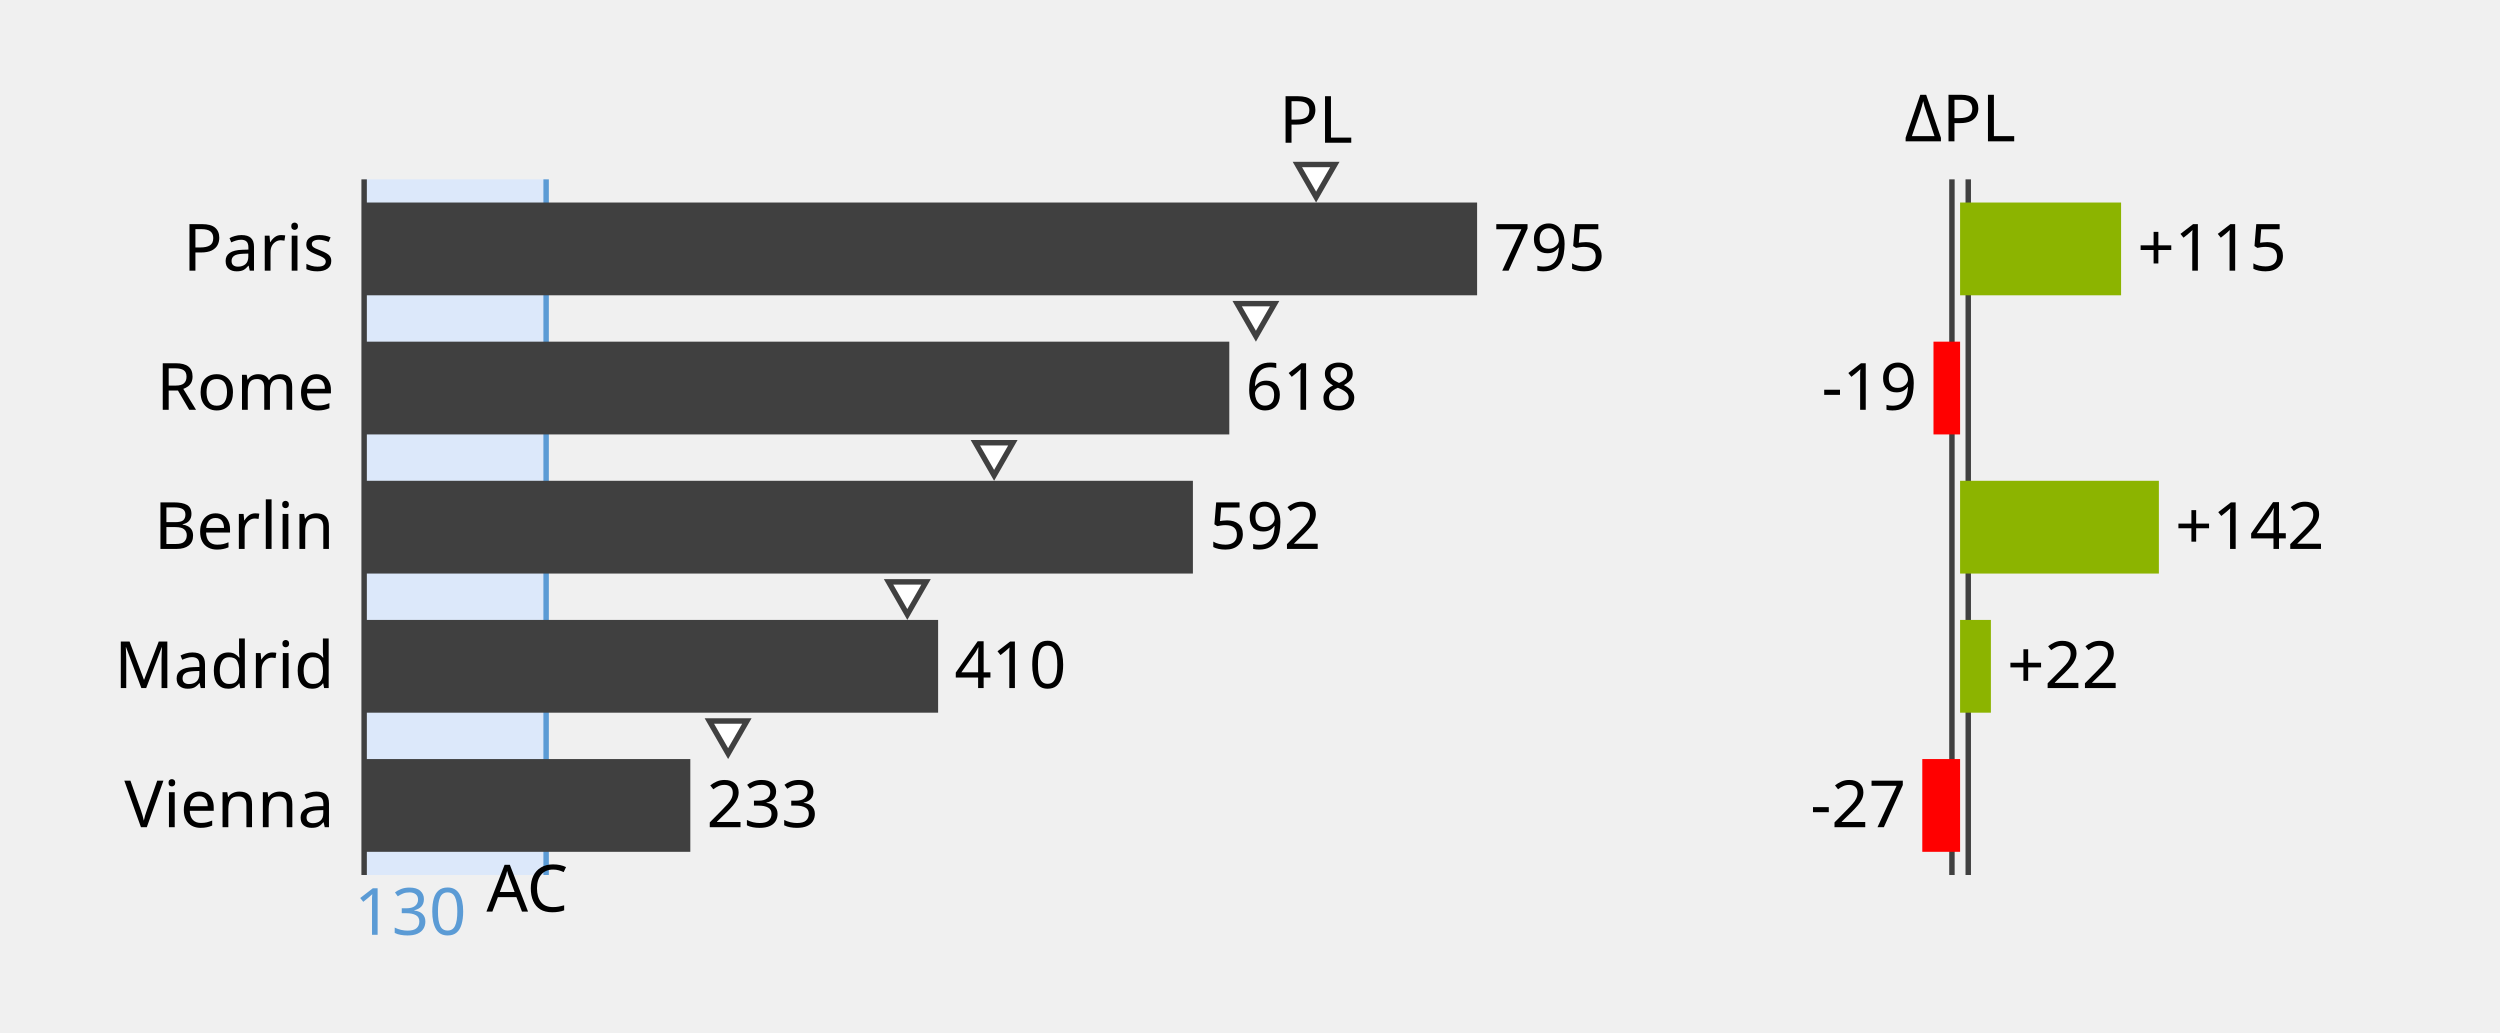
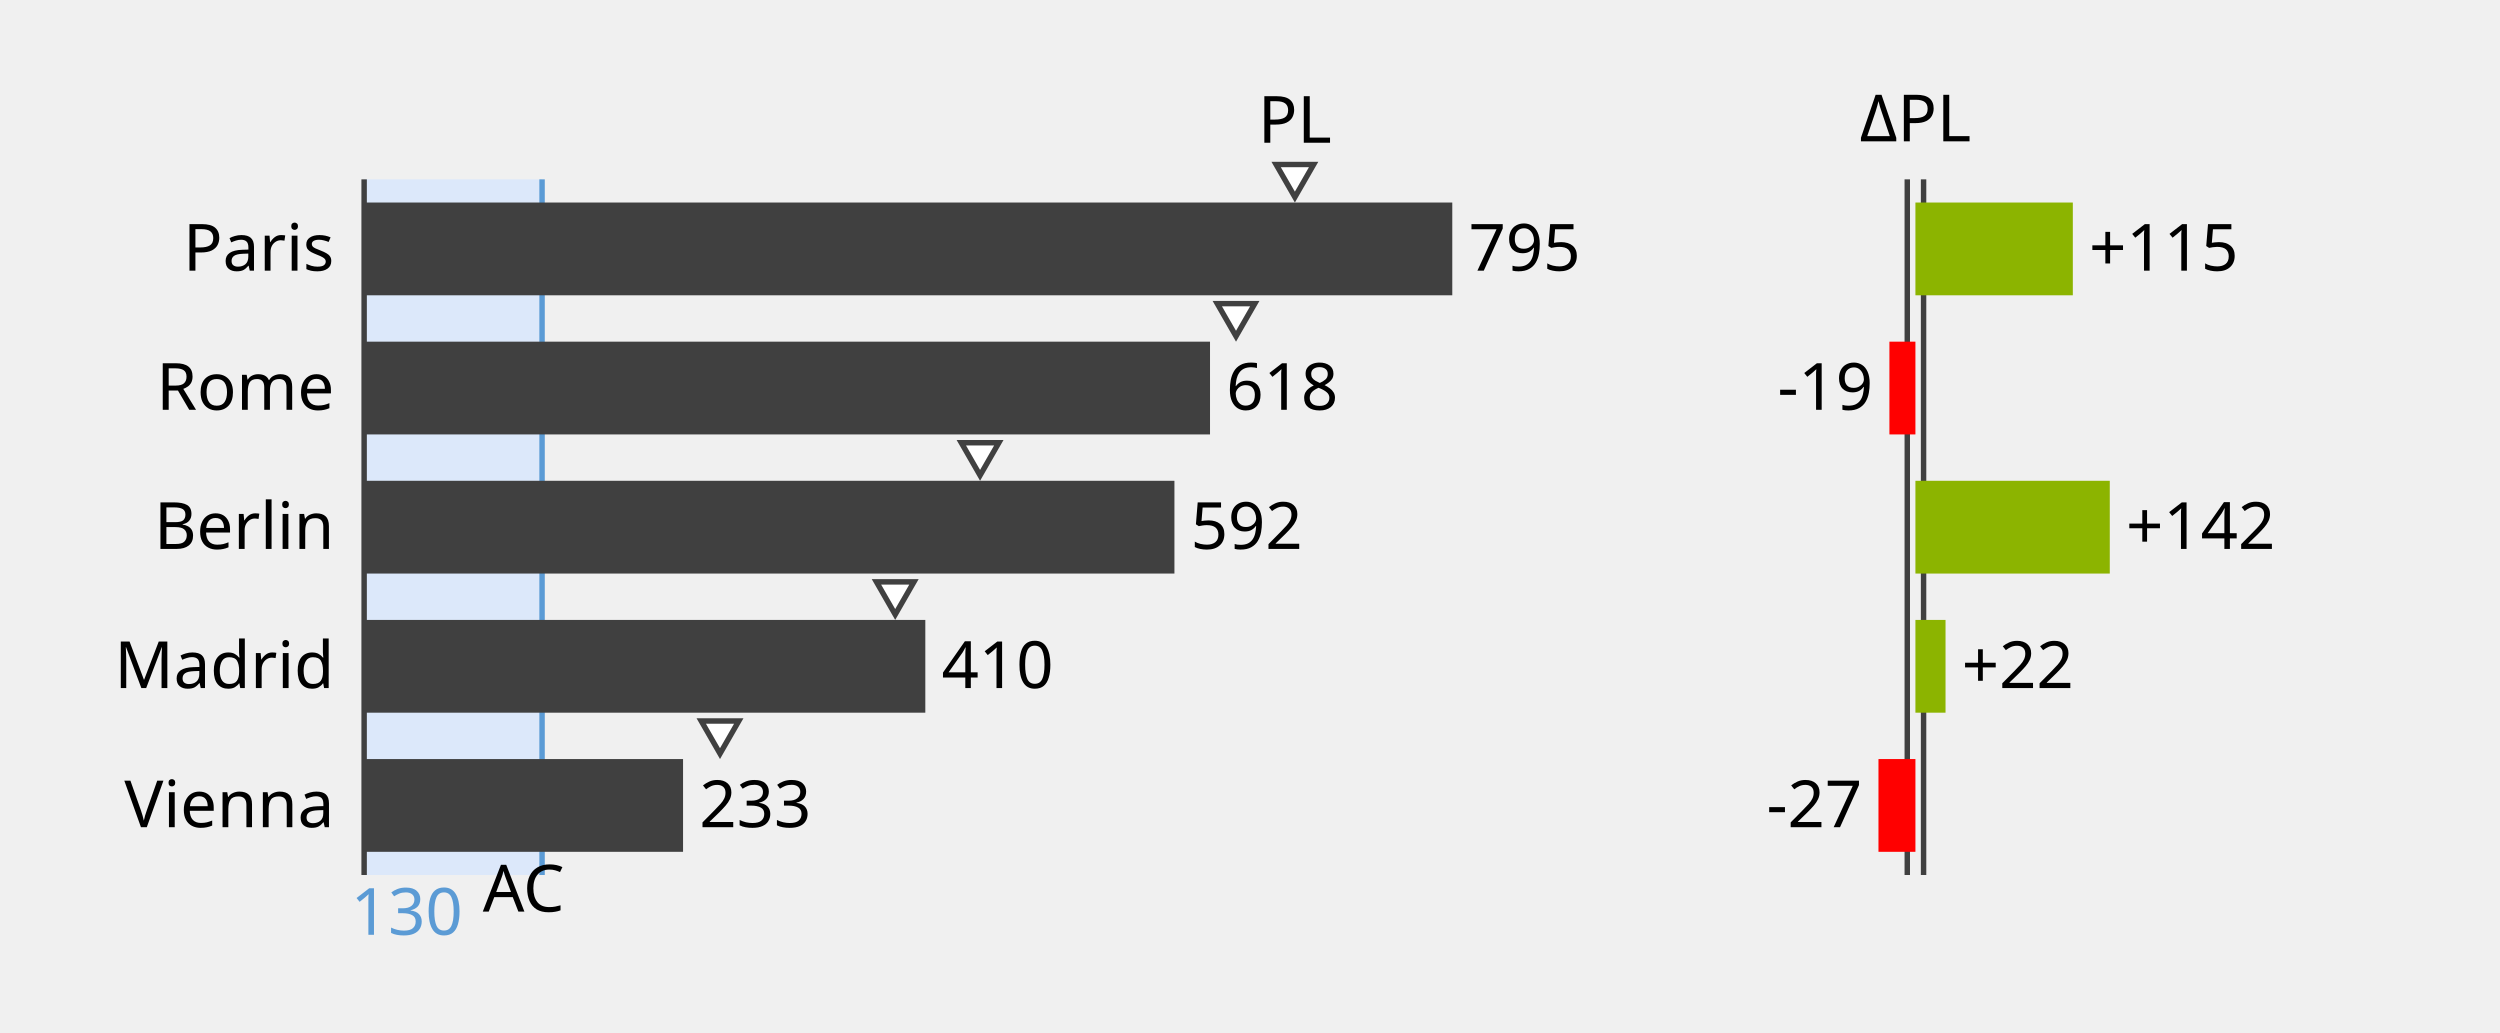
<svg xmlns="http://www.w3.org/2000/svg" version="1.1" class="marks" width="460" height="190" viewBox="0 0 460 190">
  <g fill="none" stroke-miterlimit="4" transform="translate(67,33)">
    <g class="mark-group role-frame root" role="graphics-object" aria-roledescription="group mark container">
      <g transform="translate(0,0)">
-         <path class="background" aria-hidden="true" d="M0,0h363v128h-363Z" />
+         <path class="background" aria-hidden="true" d="M0,0h356v128h-356Z" />
        <g>
          <g class="mark-group role-axis" role="graphics-symbol" aria-roledescription="axis" aria-label="Y-axis for a discrete scale with 5 values: Paris, Rome, Berlin, Madrid, Vienna">
            <g transform="translate(0.5,0.5)">
              <path class="background" aria-hidden="true" d="M0,0h0v0h0Z" pointer-events="none" />
              <g>
                <g class="mark-text role-axis-label" pointer-events="none">
                  <text text-anchor="end" transform="translate(-6,16.3)" font-family="Segoe UI" font-size="12px" fill="#000000" opacity="1">Paris</text>
                  <text text-anchor="end" transform="translate(-6,41.9)" font-family="Segoe UI" font-size="12px" fill="#000000" opacity="1">Rome</text>
                  <text text-anchor="end" transform="translate(-6,67.5)" font-family="Segoe UI" font-size="12px" fill="#000000" opacity="1">Berlin</text>
                  <text text-anchor="end" transform="translate(-6,93.1)" font-family="Segoe UI" font-size="12px" fill="#000000" opacity="1">Madrid</text>
                  <text text-anchor="end" transform="translate(-6,118.7)" font-family="Segoe UI" font-size="12px" fill="#000000" opacity="1">Vienna</text>
                </g>
              </g>
              <path class="foreground" aria-hidden="true" d="" pointer-events="none" display="none" />
            </g>
          </g>
          <g class="mark-rule role-mark layer_0_marks" role="graphics-object" aria-roledescription="rule mark container">
-             <line aria-label="Category: Paris" role="graphics-symbol" aria-roledescription="rule mark" transform="translate(363,12.8)" x2="-363" y2="0" stroke="black" opacity="0" />
-             <line aria-label="Category: Rome" role="graphics-symbol" aria-roledescription="rule mark" transform="translate(363,38.4)" x2="-363" y2="0" stroke="black" opacity="0" />
-             <line aria-label="Category: Berlin" role="graphics-symbol" aria-roledescription="rule mark" transform="translate(363,64)" x2="-363" y2="0" stroke="black" opacity="0" />
-             <line aria-label="Category: Madrid" role="graphics-symbol" aria-roledescription="rule mark" transform="translate(363,89.6)" x2="-363" y2="0" stroke="black" opacity="0" />
-             <line aria-label="Category: Vienna" role="graphics-symbol" aria-roledescription="rule mark" transform="translate(363,115.2)" x2="-363" y2="0" stroke="black" opacity="0" />
+             <line aria-label="Category: Paris" role="graphics-symbol" aria-roledescription="rule mark" transform="translate(356,12.8)" x2="-356" y2="0" stroke="black" opacity="0" />
+             <line aria-label="Category: Rome" role="graphics-symbol" aria-roledescription="rule mark" transform="translate(356,38.4)" x2="-356" y2="0" stroke="black" opacity="0" />
+             <line aria-label="Category: Berlin" role="graphics-symbol" aria-roledescription="rule mark" transform="translate(356,64)" x2="-356" y2="0" stroke="black" opacity="0" />
+             <line aria-label="Category: Madrid" role="graphics-symbol" aria-roledescription="rule mark" transform="translate(356,89.6)" x2="-356" y2="0" stroke="black" opacity="0" />
+             <line aria-label="Category: Vienna" role="graphics-symbol" aria-roledescription="rule mark" transform="translate(356,115.2)" x2="-356" y2="0" stroke="black" opacity="0" />
          </g>
          <g class="mark-rect role-mark layer_1_marks" role="graphics-object" aria-roledescription="rect mark container">
-             <path aria-label="Category: Paris" role="graphics-symbol" aria-roledescription="bar" d="M0,3.552713678800501e-15h363v25.6h-363Z" opacity="1" />
-             <path aria-label="Category: Rome" role="graphics-symbol" aria-roledescription="bar" d="M0,25.6h363v25.6h-363Z" opacity="1" />
-             <path aria-label="Category: Berlin" role="graphics-symbol" aria-roledescription="bar" d="M0,51.2h363v25.6h-363Z" opacity="1" />
-             <path aria-label="Category: Madrid" role="graphics-symbol" aria-roledescription="bar" d="M0,76.8h363v25.6h-363Z" opacity="1" />
-             <path aria-label="Category: Vienna" role="graphics-symbol" aria-roledescription="bar" d="M0,102.4h363v25.6h-363Z" opacity="1" />
+             <path aria-label="Category: Paris" role="graphics-symbol" aria-roledescription="bar" d="M0,3.552713678800501e-15h356v25.6h-356Z" opacity="1" />
+             <path aria-label="Category: Rome" role="graphics-symbol" aria-roledescription="bar" d="M0,25.6h356v25.6h-356Z" opacity="1" />
+             <path aria-label="Category: Berlin" role="graphics-symbol" aria-roledescription="bar" d="M0,51.2h356v25.6h-356Z" opacity="1" />
+             <path aria-label="Category: Madrid" role="graphics-symbol" aria-roledescription="bar" d="M0,76.8h356v25.6h-356Z" opacity="1" />
+             <path aria-label="Category: Vienna" role="graphics-symbol" aria-roledescription="bar" d="M0,102.4h356v25.6h-356Z" opacity="1" />
          </g>
          <g class="mark-rect role-mark layer_2_marks" role="graphics-symbol" aria-roledescription="rect mark container">
-             <path d="M0,0h33.487v128h-33.487Z" fill="#DCE8FA" />
+             <path d="M0,0h32.74v128h-32.74Z" fill="#DCE8FA" />
          </g>
          <g class="mark-rule role-mark layer_3_marks" role="graphics-symbol" aria-roledescription="rule mark container">
-             <line transform="translate(33.48708,0)" x2="0" y2="128" stroke="#5B9BD5" stroke-width="1" />
+             <line transform="translate(32.74037,0)" x2="0" y2="128" stroke="#5B9BD5" stroke-width="1" />
          </g>
          <g class="mark-rule role-mark layer_4_marks" role="graphics-symbol" aria-roledescription="rule mark container">
            <line transform="translate(0,0)" x2="0" y2="128" stroke="#404040" stroke-width="1" />
          </g>
          <g class="mark-rule role-mark layer_5_marks" role="graphics-symbol" aria-roledescription="rule mark container" />
          <g class="mark-rule role-mark layer_6_marks" role="graphics-symbol" aria-roledescription="rule mark container">
-             <line transform="translate(292.156,0)" x2="0" y2="128" stroke="#404040" stroke-width="1" />
+             <line transform="translate(283.9374,0)" x2="0" y2="128" stroke="#404040" stroke-width="1" />
          </g>
          <g class="mark-rule role-mark layer_7_marks" role="graphics-symbol" aria-roledescription="rule mark container">
-             <line transform="translate(295.156,0)" x2="0" y2="128" stroke="#404040" stroke-width="1" />
+             <line transform="translate(286.9374,0)" x2="0" y2="128" stroke="#404040" stroke-width="1" />
          </g>
          <g class="mark-rect role-mark layer_8_marks" role="graphics-symbol" aria-roledescription="rect mark container" />
          <g class="mark-rect role-mark layer_9_marks" role="graphics-symbol" aria-roledescription="rect mark container" />
          <g class="mark-rect role-mark layer_10_marks" role="graphics-object" aria-roledescription="rect mark container">
-             <path aria-label="Category: Paris; value: 795; Δ: +115" role="graphics-symbol" aria-roledescription="bar" d="M0,4.266h204.786v17.068h-204.786Z" fill="#404040" stroke-width="1" opacity="1" />
-             <path aria-label="Category: Rome; value: 618; Δ: -19" role="graphics-symbol" aria-roledescription="bar" d="M0,29.866h159.192v17.068h-159.192Z" fill="#404040" stroke-width="1" opacity="1" />
-             <path aria-label="Category: Berlin; value: 592; Δ: +142" role="graphics-symbol" aria-roledescription="bar" d="M0,55.466h152.495v17.068h-152.495Z" fill="#404040" stroke-width="1" opacity="1" />
-             <path aria-label="Category: Madrid; value: 410; Δ: +22" role="graphics-symbol" aria-roledescription="bar" d="M0,81.066h105.613v17.068h-105.613Z" fill="#404040" stroke-width="1" opacity="1" />
-             <path aria-label="Category: Vienna; value: 233; Δ: -27" role="graphics-symbol" aria-roledescription="bar" d="M0,106.666h60.019v17.068h-60.019Z" fill="#404040" stroke-width="1" opacity="1" />
+             <path aria-label="Category: Paris; value: 795; Δ: +115" role="graphics-symbol" aria-roledescription="bar" d="M0,4.266h200.22v17.068h-200.22Z" fill="#404040" stroke-width="1" opacity="1" />
+             <path aria-label="Category: Rome; value: 618; Δ: -19" role="graphics-symbol" aria-roledescription="bar" d="M0,29.866h155.643v17.068h-155.643Z" fill="#404040" stroke-width="1" opacity="1" />
+             <path aria-label="Category: Berlin; value: 592; Δ: +142" role="graphics-symbol" aria-roledescription="bar" d="M0,55.466h149.095v17.068h-149.095Z" fill="#404040" stroke-width="1" opacity="1" />
+             <path aria-label="Category: Madrid; value: 410; Δ: +22" role="graphics-symbol" aria-roledescription="bar" d="M0,81.066h103.258v17.068h-103.258Z" fill="#404040" stroke-width="1" opacity="1" />
+             <path aria-label="Category: Vienna; value: 233; Δ: -27" role="graphics-symbol" aria-roledescription="bar" d="M0,106.666h58.681v17.068h-58.681Z" fill="#404040" stroke-width="1" opacity="1" />
          </g>
          <g class="mark-text role-mark layer_11_marks" role="graphics-object" aria-roledescription="text mark container">
-             <text aria-label="Category: Paris" role="graphics-symbol" aria-roledescription="text mark" text-anchor="start" transform="translate(207.7864,16.8)" font-family="Segoe UI" font-size="12px" fill="#000000">795</text>
-             <text aria-label="Category: Rome" role="graphics-symbol" aria-roledescription="text mark" text-anchor="start" transform="translate(162.1924,42.4)" font-family="Segoe UI" font-size="12px" fill="#000000">618</text>
-             <text aria-label="Category: Berlin" role="graphics-symbol" aria-roledescription="text mark" text-anchor="start" transform="translate(155.495,68)" font-family="Segoe UI" font-size="12px" fill="#000000">592</text>
-             <text aria-label="Category: Madrid" role="graphics-symbol" aria-roledescription="text mark" text-anchor="start" transform="translate(108.6131,93.6)" font-family="Segoe UI" font-size="12px" fill="#000000">410</text>
-             <text aria-label="Category: Vienna" role="graphics-symbol" aria-roledescription="text mark" text-anchor="start" transform="translate(63.01916,119.2)" font-family="Segoe UI" font-size="12px" fill="#000000">233</text>
+             <text aria-label="Category: Paris" role="graphics-symbol" aria-roledescription="text mark" text-anchor="start" transform="translate(203.2199,16.8)" font-family="Segoe UI" font-size="12px" fill="#000000">795</text>
+             <text aria-label="Category: Rome" role="graphics-symbol" aria-roledescription="text mark" text-anchor="start" transform="translate(158.6427,42.4)" font-family="Segoe UI" font-size="12px" fill="#000000">618</text>
+             <text aria-label="Category: Berlin" role="graphics-symbol" aria-roledescription="text mark" text-anchor="start" transform="translate(152.0946,68)" font-family="Segoe UI" font-size="12px" fill="#000000">592</text>
+             <text aria-label="Category: Madrid" role="graphics-symbol" aria-roledescription="text mark" text-anchor="start" transform="translate(106.2581,93.6)" font-family="Segoe UI" font-size="12px" fill="#000000">410</text>
+             <text aria-label="Category: Vienna" role="graphics-symbol" aria-roledescription="text mark" text-anchor="start" transform="translate(61.68081,119.2)" font-family="Segoe UI" font-size="12px" fill="#000000">233</text>
          </g>
          <g class="mark-symbol role-mark layer_12_marks" role="graphics-object" aria-roledescription="symbol mark container">
-             <path aria-label="Category: Paris" role="graphics-symbol" aria-roledescription="point" transform="translate(175.1632,0.26624)" d="M-3.45,-3L3.45,-3L0,3Z" fill="#FFFFFF" stroke="#404040" stroke-width="1" opacity="1" />
-             <path aria-label="Category: Rome" role="graphics-symbol" aria-roledescription="point" transform="translate(164.0867,25.86624)" d="M-3.45,-3L3.45,-3L0,3Z" fill="#FFFFFF" stroke="#404040" stroke-width="1" opacity="1" />
-             <path aria-label="Category: Berlin" role="graphics-symbol" aria-roledescription="point" transform="translate(115.9168,51.46624)" d="M-3.45,-3L3.45,-3L0,3Z" fill="#FFFFFF" stroke="#404040" stroke-width="1" opacity="1" />
-             <path aria-label="Category: Madrid" role="graphics-symbol" aria-roledescription="point" transform="translate(99.94607,77.06624)" d="M-3.45,-3L3.45,-3L0,3Z" fill="#FFFFFF" stroke="#404040" stroke-width="1" opacity="1" />
-             <path aria-label="Category: Vienna" role="graphics-symbol" aria-roledescription="point" transform="translate(66.97417,102.6662)" d="M-3.45,-3L3.45,-3L0,3Z" fill="#FFFFFF" stroke="#404040" stroke-width="1" opacity="1" />
+             <path aria-label="Category: Paris" role="graphics-symbol" aria-roledescription="point" transform="translate(171.2573,0.26624)" d="M-3.45,-3L3.45,-3L0,3Z" fill="#FFFFFF" stroke="#404040" stroke-width="1" opacity="1" />
+             <path aria-label="Category: Rome" role="graphics-symbol" aria-roledescription="point" transform="translate(160.4278,25.86624)" d="M-3.45,-3L3.45,-3L0,3Z" fill="#FFFFFF" stroke="#404040" stroke-width="1" opacity="1" />
+             <path aria-label="Category: Berlin" role="graphics-symbol" aria-roledescription="point" transform="translate(113.332,51.46624)" d="M-3.45,-3L3.45,-3L0,3Z" fill="#FFFFFF" stroke="#404040" stroke-width="1" opacity="1" />
+             <path aria-label="Category: Madrid" role="graphics-symbol" aria-roledescription="point" transform="translate(97.7174,77.06624)" d="M-3.45,-3L3.45,-3L0,3Z" fill="#FFFFFF" stroke="#404040" stroke-width="1" opacity="1" />
+             <path aria-label="Category: Vienna" role="graphics-symbol" aria-roledescription="point" transform="translate(65.48073,102.6662)" d="M-3.45,-3L3.45,-3L0,3Z" fill="#FFFFFF" stroke="#404040" stroke-width="1" opacity="1" />
          </g>
          <g class="mark-symbol role-mark layer_13_marks" role="graphics-symbol" aria-roledescription="symbol mark container" />
          <g class="mark-rect role-mark layer_14_marks" role="graphics-object" aria-roledescription="rect mark container">
-             <path aria-label="Category: Paris" role="graphics-symbol" aria-roledescription="bar" d="M293.656,4.266h29.623v17.068h-29.623Z" fill="#8CB400" stroke-width="1" opacity="1" />
-             <path aria-label="Category: Rome" role="graphics-symbol" aria-roledescription="bar" d="M288.762,29.866h4.894v17.068h-4.894Z" fill="#FF0000" stroke-width="1" opacity="1" />
-             <path aria-label="Category: Berlin" role="graphics-symbol" aria-roledescription="bar" d="M293.656,55.466h36.578v17.068h-36.578Z" fill="#8CB400" stroke-width="1" opacity="1" />
-             <path aria-label="Category: Madrid" role="graphics-symbol" aria-roledescription="bar" d="M293.656,81.066h5.667v17.068h-5.667Z" fill="#8CB400" stroke-width="1" opacity="1" />
-             <path aria-label="Category: Vienna" role="graphics-symbol" aria-roledescription="bar" d="M286.701,106.666h6.955v17.068h-6.955Z" fill="#FF0000" stroke-width="1" opacity="1" />
+             <path aria-label="Category: Paris" role="graphics-symbol" aria-roledescription="bar" d="M285.437,4.266h28.963v17.068h-28.963Z" fill="#8CB400" stroke-width="1" opacity="1" />
+             <path aria-label="Category: Rome" role="graphics-symbol" aria-roledescription="bar" d="M280.652,29.866h4.785v17.068h-4.785Z" fill="#FF0000" stroke-width="1" opacity="1" />
+             <path aria-label="Category: Berlin" role="graphics-symbol" aria-roledescription="bar" d="M285.437,55.466h35.763v17.068h-35.763Z" fill="#8CB400" stroke-width="1" opacity="1" />
+             <path aria-label="Category: Madrid" role="graphics-symbol" aria-roledescription="bar" d="M285.437,81.066h5.541v17.068h-5.541Z" fill="#8CB400" stroke-width="1" opacity="1" />
+             <path aria-label="Category: Vienna" role="graphics-symbol" aria-roledescription="bar" d="M278.638,106.666h6.8v17.068h-6.8Z" fill="#FF0000" stroke-width="1" opacity="1" />
          </g>
          <g class="mark-text role-mark layer_15_marks" role="graphics-object" aria-roledescription="text mark container">
-             <text aria-label="Category: Paris" role="graphics-symbol" aria-roledescription="text mark" text-anchor="start" transform="translate(326.2792,16.8)" font-family="Segoe UI" font-size="12px" fill="#000000">+115</text>
-             <text aria-label="Category: Rome" role="graphics-symbol" aria-roledescription="text mark" text-anchor="end" transform="translate(285.7617,42.4)" font-family="Segoe UI" font-size="12px" fill="#000000">-19</text>
-             <text aria-label="Category: Berlin" role="graphics-symbol" aria-roledescription="text mark" text-anchor="start" transform="translate(333.2342,68)" font-family="Segoe UI" font-size="12px" fill="#000000">+142</text>
-             <text aria-label="Category: Madrid" role="graphics-symbol" aria-roledescription="text mark" text-anchor="start" transform="translate(302.323,93.6)" font-family="Segoe UI" font-size="12px" fill="#000000">+22</text>
-             <text aria-label="Category: Vienna" role="graphics-symbol" aria-roledescription="text mark" text-anchor="end" transform="translate(283.701,119.2)" font-family="Segoe UI" font-size="12px" fill="#000000">-27</text>
+             <text aria-label="Category: Paris" role="graphics-symbol" aria-roledescription="text mark" text-anchor="start" transform="translate(317.4001,16.8)" font-family="Segoe UI" font-size="12px" fill="#000000">+115</text>
+             <text aria-label="Category: Rome" role="graphics-symbol" aria-roledescription="text mark" text-anchor="end" transform="translate(277.6523,42.4)" font-family="Segoe UI" font-size="12px" fill="#000000">-19</text>
+             <text aria-label="Category: Berlin" role="graphics-symbol" aria-roledescription="text mark" text-anchor="start" transform="translate(324.2,68)" font-family="Segoe UI" font-size="12px" fill="#000000">+142</text>
+             <text aria-label="Category: Madrid" role="graphics-symbol" aria-roledescription="text mark" text-anchor="start" transform="translate(293.9781,93.6)" font-family="Segoe UI" font-size="12px" fill="#000000">+22</text>
+             <text aria-label="Category: Vienna" role="graphics-symbol" aria-roledescription="text mark" text-anchor="end" transform="translate(275.6375,119.2)" font-family="Segoe UI" font-size="12px" fill="#000000">-27</text>
          </g>
          <g class="mark-text role-mark layer_16_marks" role="graphics-object" aria-roledescription="text mark container">
-             <text text-anchor="middle" transform="translate(293.656,-7)" font-family="Segoe UI" font-size="12px" fill="#000000">ΔPL</text>
+             <text text-anchor="middle" transform="translate(285.4374,-7)" font-family="Segoe UI" font-size="12px" fill="#000000">ΔPL</text>
          </g>
          <g class="mark-text role-mark layer_17_marks" role="graphics-object" aria-roledescription="text mark container">
-             <text text-anchor="middle" transform="translate(175.1632,-6.73376)" font-family="Segoe UI" font-size="12px" fill="#000000">PL</text>
+             <text text-anchor="middle" transform="translate(171.2573,-6.73376)" font-family="Segoe UI" font-size="12px" fill="#000000">PL</text>
          </g>
          <g class="mark-text role-mark layer_18_marks" role="graphics-object" aria-roledescription="text mark container">
-             <text text-anchor="middle" transform="translate(30.00958,134.7338)" font-family="Segoe UI" font-size="12px" fill="#000000">AC</text>
+             <text text-anchor="middle" transform="translate(29.3404,134.7338)" font-family="Segoe UI" font-size="12px" fill="#000000">AC</text>
          </g>
          <g class="mark-text role-mark layer_19_marks" role="graphics-object" aria-roledescription="text mark container" />
          <g class="mark-text role-mark layer_20_marks" role="graphics-object" aria-roledescription="text mark container">
-             <text text-anchor="end" transform="translate(18.80958,139)" font-family="Segoe UI" font-size="12px" fill="#5B9BD5">130</text>
+             <text text-anchor="end" transform="translate(18.1404,139)" font-family="Segoe UI" font-size="12px" fill="#5B9BD5">130</text>
          </g>
        </g>
        <path class="foreground" aria-hidden="true" d="" display="none" />
      </g>
    </g>
  </g>
</svg>
